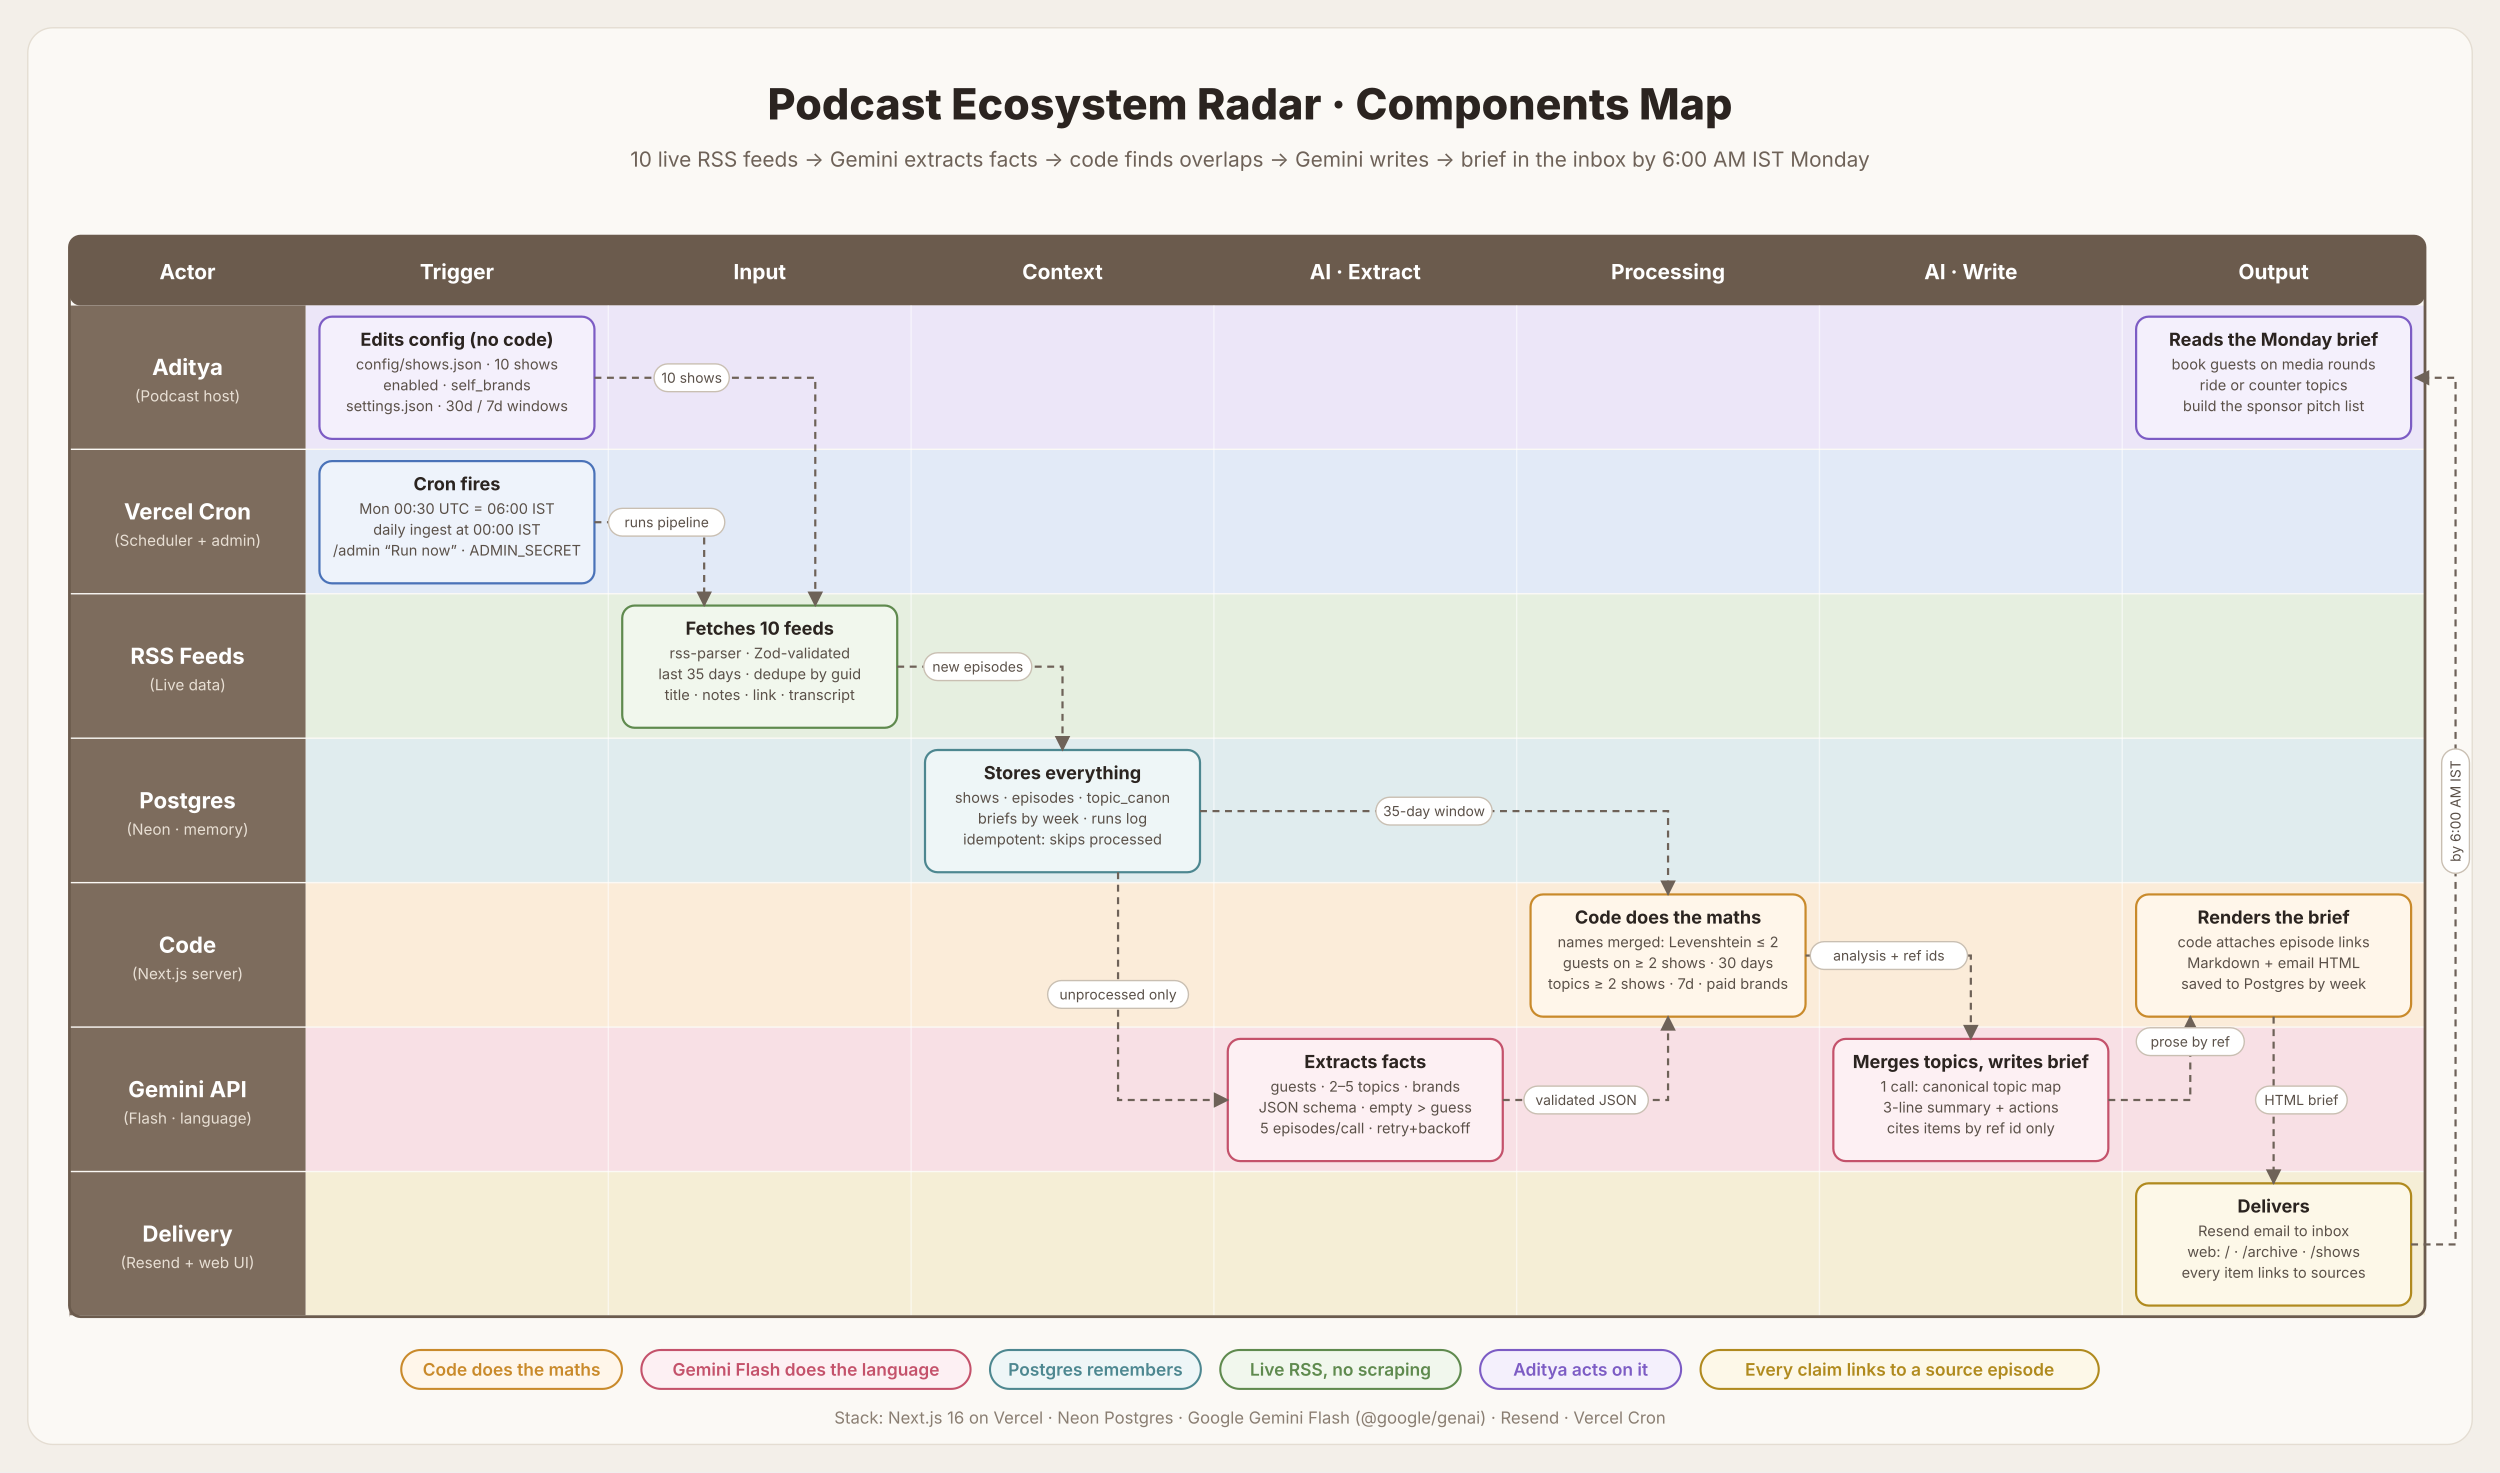
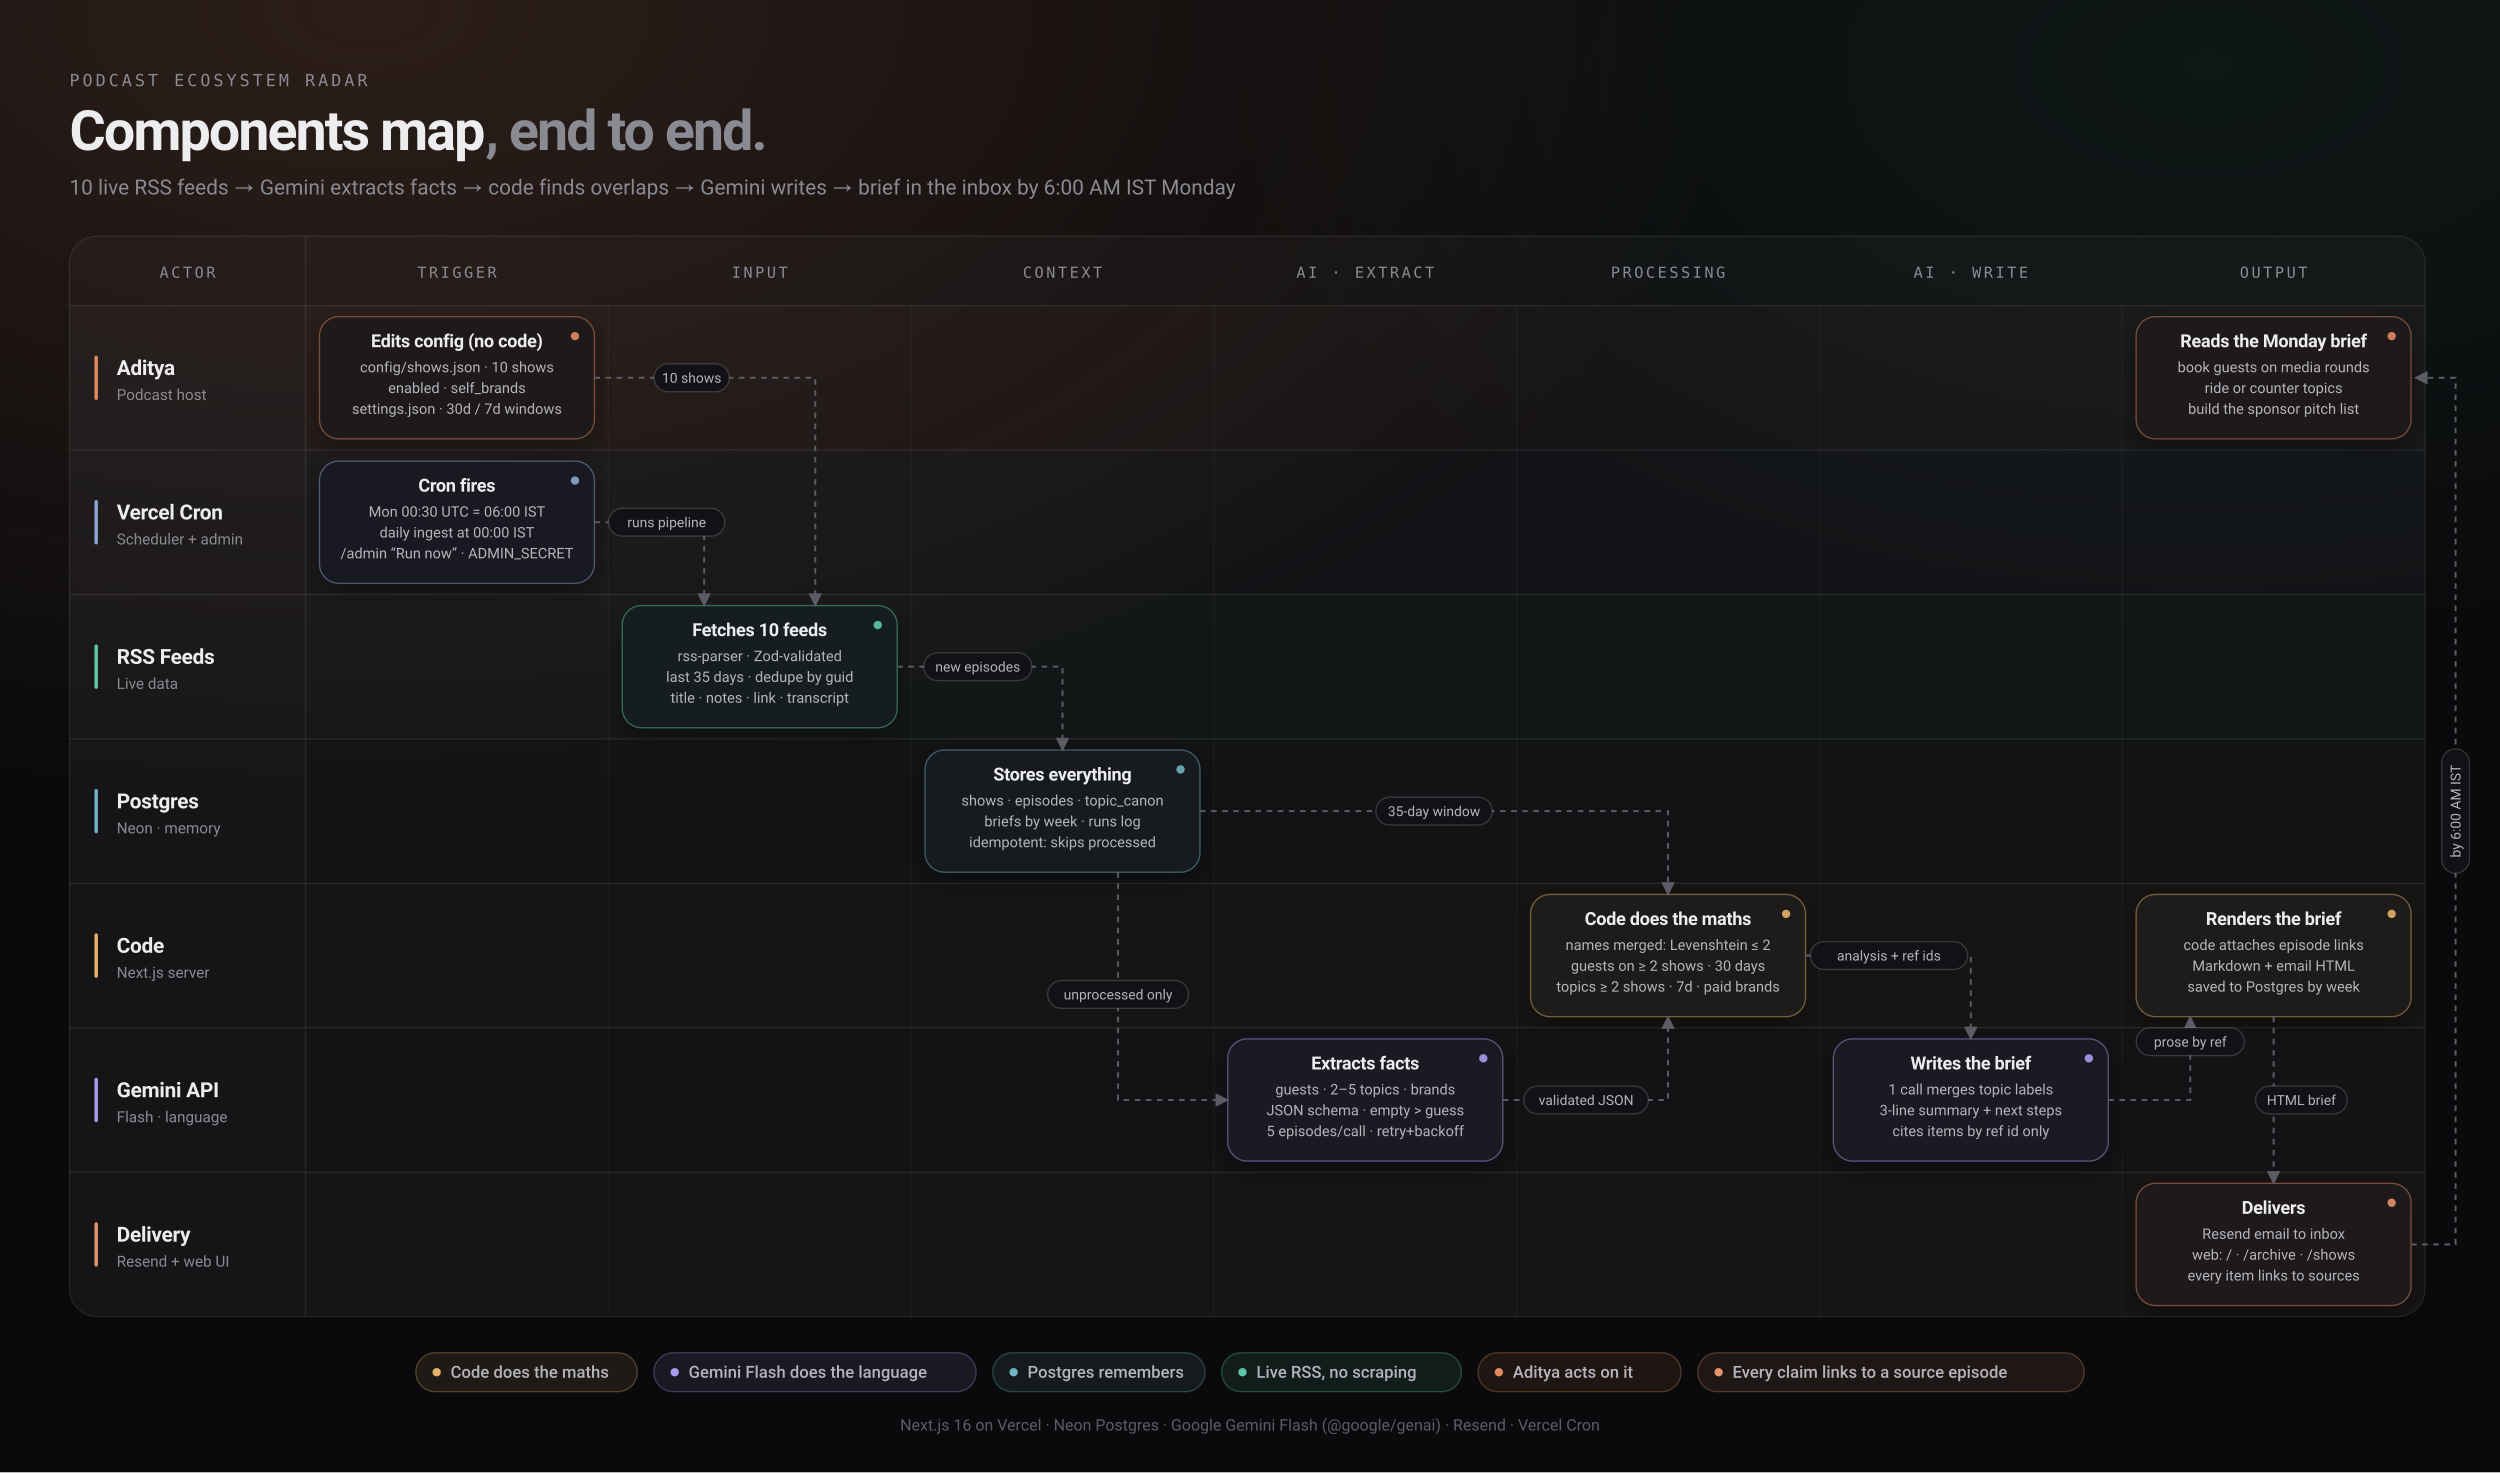
- <svg xmlns="http://www.w3.org/2000/svg" width="1800" height="1060" viewBox="0 0 1800 1060" font-family="Inter, -apple-system, 'Segoe UI', Helvetica, Arial, sans-serif">
+ <svg xmlns="http://www.w3.org/2000/svg" width="1800" height="1060" viewBox="0 0 1800 1060" font-family="-apple-system, BlinkMacSystemFont, 'SF Pro Display', 'Segoe UI', Roboto, Helvetica, Arial, sans-serif">
  <defs>
    <marker id="ah" viewBox="0 0 10 10" refX="9" refY="5" markerWidth="7" markerHeight="7" orient="auto-start-reverse">
-       <path d="M0,0 L10,5 L0,10 z" fill="#6e6258" />
+       <path d="M0,0 L10,5 L0,10 z" fill="#5c5c66" />
    </marker>
+     <filter id="soft" x="-20%" y="-20%" width="140%" height="160%">
+       <feGaussianBlur stdDeviation="8" />
+     </filter>
+     <radialGradient id="glowA" cx="15%" cy="0%" r="55%">
+       <stop offset="0" stop-color="#e08a5f" stop-opacity=".16" />
+       <stop offset="1" stop-color="#e08a5f" stop-opacity="0" />
+     </radialGradient>
+     <radialGradient id="glowB" cx="88%" cy="4%" r="40%">
+       <stop offset="0" stop-color="#5cc8a8" stop-opacity=".07" />
+       <stop offset="1" stop-color="#5cc8a8" stop-opacity="0" />
+     </radialGradient>
  </defs>
-   <rect width="1800" height="1060" fill="#f3efe9" />
-   <rect x="20" y="20" width="1760" height="1020" rx="18" fill="#fbf9f5" stroke="#e4ddd2" />
-   <text x="900.0" y="86" text-anchor="middle" font-size="31" font-weight="800" fill="#2b2420">Podcast Ecosystem Radar · Components Map</text>
-   <text x="900.0" y="120" text-anchor="middle" font-size="15" fill="#6e6258">10 live RSS feeds → Gemini extracts facts → code finds overlaps → Gemini writes → brief in the inbox by 6:00 AM IST Monday</text>
-   <rect x="50" y="170" width="1696" height="50" rx="8" fill="#6b5b4d" />
-   <text x="135.0" y="201" text-anchor="middle" font-size="15" font-weight="700" fill="#fff">Actor</text>
-   <text x="329.0" y="201" text-anchor="middle" font-size="15" font-weight="700" fill="#fff">Trigger</text>
-   <text x="547.0" y="201" text-anchor="middle" font-size="15" font-weight="700" fill="#fff">Input</text>
-   <text x="765.0" y="201" text-anchor="middle" font-size="15" font-weight="700" fill="#fff">Context</text>
-   <text x="983.0" y="201" text-anchor="middle" font-size="15" font-weight="700" fill="#fff">AI · Extract</text>
-   <text x="1201.0" y="201" text-anchor="middle" font-size="15" font-weight="700" fill="#fff">Processing</text>
-   <text x="1419.0" y="201" text-anchor="middle" font-size="15" font-weight="700" fill="#fff">AI · Write</text>
-   <text x="1637.0" y="201" text-anchor="middle" font-size="15" font-weight="700" fill="#fff">Output</text>
-   <rect x="220" y="220" width="1526" height="104" fill="#ece6f8" />
-   <rect x="50" y="220" width="170" height="104" fill="#7d6c5d" />
-   <line x1="50" y1="324" x2="1746" y2="324" stroke="#fbf9f5" stroke-width="2" />
-   <text x="135.0" y="270.0" text-anchor="middle" font-size="16" font-weight="700" fill="#fff">Aditya</text>
-   <text x="135.0" y="289.0" text-anchor="middle" font-size="11" fill="#e8dfd4">(Podcast host)</text>
-   <rect x="220" y="324" width="1526" height="104" fill="#e2eaf7" />
-   <rect x="50" y="324" width="170" height="104" fill="#7d6c5d" />
-   <line x1="50" y1="428" x2="1746" y2="428" stroke="#fbf9f5" stroke-width="2" />
-   <text x="135.0" y="374.0" text-anchor="middle" font-size="16" font-weight="700" fill="#fff">Vercel Cron</text>
-   <text x="135.0" y="393.0" text-anchor="middle" font-size="11" fill="#e8dfd4">(Scheduler + admin)</text>
-   <rect x="220" y="428" width="1526" height="104" fill="#e6efe0" />
-   <rect x="50" y="428" width="170" height="104" fill="#7d6c5d" />
-   <line x1="50" y1="532" x2="1746" y2="532" stroke="#fbf9f5" stroke-width="2" />
-   <text x="135.0" y="478.0" text-anchor="middle" font-size="16" font-weight="700" fill="#fff">RSS Feeds</text>
-   <text x="135.0" y="497.0" text-anchor="middle" font-size="11" fill="#e8dfd4">(Live data)</text>
-   <rect x="220" y="532" width="1526" height="104" fill="#e0ecee" />
-   <rect x="50" y="532" width="170" height="104" fill="#7d6c5d" />
-   <line x1="50" y1="636" x2="1746" y2="636" stroke="#fbf9f5" stroke-width="2" />
-   <text x="135.0" y="582.0" text-anchor="middle" font-size="16" font-weight="700" fill="#fff">Postgres</text>
-   <text x="135.0" y="601.0" text-anchor="middle" font-size="11" fill="#e8dfd4">(Neon · memory)</text>
-   <rect x="220" y="636" width="1526" height="104" fill="#fbecd9" />
-   <rect x="50" y="636" width="170" height="104" fill="#7d6c5d" />
-   <line x1="50" y1="740" x2="1746" y2="740" stroke="#fbf9f5" stroke-width="2" />
-   <text x="135.0" y="686.0" text-anchor="middle" font-size="16" font-weight="700" fill="#fff">Code</text>
-   <text x="135.0" y="705.0" text-anchor="middle" font-size="11" fill="#e8dfd4">(Next.js server)</text>
-   <rect x="220" y="740" width="1526" height="104" fill="#f8e0e5" />
-   <rect x="50" y="740" width="170" height="104" fill="#7d6c5d" />
-   <line x1="50" y1="844" x2="1746" y2="844" stroke="#fbf9f5" stroke-width="2" />
-   <text x="135.0" y="790.0" text-anchor="middle" font-size="16" font-weight="700" fill="#fff">Gemini API</text>
-   <text x="135.0" y="809.0" text-anchor="middle" font-size="11" fill="#e8dfd4">(Flash · language)</text>
-   <rect x="220" y="844" width="1526" height="104" fill="#f5eed6" />
-   <rect x="50" y="844" width="170" height="104" fill="#7d6c5d" />
-   <line x1="50" y1="948" x2="1746" y2="948" stroke="#fbf9f5" stroke-width="2" />
-   <text x="135.0" y="894.0" text-anchor="middle" font-size="16" font-weight="700" fill="#fff">Delivery</text>
-   <text x="135.0" y="913.0" text-anchor="middle" font-size="11" fill="#e8dfd4">(Resend + web UI)</text>
-   <line x1="438" y1="220" x2="438" y2="948" stroke="#ffffff" stroke-opacity=".55" />
-   <line x1="656" y1="220" x2="656" y2="948" stroke="#ffffff" stroke-opacity=".55" />
-   <line x1="874" y1="220" x2="874" y2="948" stroke="#ffffff" stroke-opacity=".55" />
-   <line x1="1092" y1="220" x2="1092" y2="948" stroke="#ffffff" stroke-opacity=".55" />
-   <line x1="1310" y1="220" x2="1310" y2="948" stroke="#ffffff" stroke-opacity=".55" />
-   <line x1="1528" y1="220" x2="1528" y2="948" stroke="#ffffff" stroke-opacity=".55" />
-   <rect x="50" y="170" width="1696" height="778" rx="8" fill="none" stroke="#6b5b4d" stroke-width="2" />
-   <rect x="230.0" y="228.0" width="198" height="88" rx="9" fill="#f4f0fc" stroke="#7c5cc4" stroke-width="1.6" />
-   <text x="329.0" y="249.0" text-anchor="middle" font-size="13" font-weight="700" fill="#2b2420">Edits config (no code)</text>
-   <text x="329.0" y="266.0" text-anchor="middle" font-size="10.5" fill="#5a5048">config/shows.json · 10 shows</text>
-   <text x="329.0" y="281.0" text-anchor="middle" font-size="10.5" fill="#5a5048">enabled · self_brands</text>
-   <text x="329.0" y="296.0" text-anchor="middle" font-size="10.5" fill="#5a5048">settings.json · 30d / 7d windows</text>
-   <rect x="230.0" y="332.0" width="198" height="88" rx="9" fill="#eef3fb" stroke="#4a72b8" stroke-width="1.6" />
-   <text x="329.0" y="353.0" text-anchor="middle" font-size="13" font-weight="700" fill="#2b2420">Cron fires</text>
-   <text x="329.0" y="370.0" text-anchor="middle" font-size="10.5" fill="#5a5048">Mon 00:30 UTC = 06:00 IST</text>
-   <text x="329.0" y="385.0" text-anchor="middle" font-size="10.5" fill="#5a5048">daily ingest at 00:00 IST</text>
-   <text x="329.0" y="400.0" text-anchor="middle" font-size="10.5" fill="#5a5048">/admin “Run now” · ADMIN_SECRET</text>
-   <rect x="448.0" y="436.0" width="198" height="88" rx="9" fill="#f1f7ed" stroke="#5f8a4e" stroke-width="1.6" />
-   <text x="547.0" y="457.0" text-anchor="middle" font-size="13" font-weight="700" fill="#2b2420">Fetches 10 feeds</text>
-   <text x="547.0" y="474.0" text-anchor="middle" font-size="10.5" fill="#5a5048">rss-parser · Zod-validated</text>
-   <text x="547.0" y="489.0" text-anchor="middle" font-size="10.5" fill="#5a5048">last 35 days · dedupe by guid</text>
-   <text x="547.0" y="504.0" text-anchor="middle" font-size="10.5" fill="#5a5048">title · notes · link · transcript</text>
-   <rect x="666.0" y="540.0" width="198" height="88" rx="9" fill="#eef6f7" stroke="#4d8790" stroke-width="1.6" />
-   <text x="765.0" y="561.0" text-anchor="middle" font-size="13" font-weight="700" fill="#2b2420">Stores everything</text>
-   <text x="765.0" y="578.0" text-anchor="middle" font-size="10.5" fill="#5a5048">shows · episodes · topic_canon</text>
-   <text x="765.0" y="593.0" text-anchor="middle" font-size="10.5" fill="#5a5048">briefs by week · runs log</text>
-   <text x="765.0" y="608.0" text-anchor="middle" font-size="10.5" fill="#5a5048">idempotent: skips processed</text>
-   <rect x="884.0" y="748.0" width="198" height="88" rx="9" fill="#fdf0f3" stroke="#c4526b" stroke-width="1.6" />
-   <text x="983.0" y="769.0" text-anchor="middle" font-size="13" font-weight="700" fill="#2b2420">Extracts facts</text>
-   <text x="983.0" y="786.0" text-anchor="middle" font-size="10.5" fill="#5a5048">guests · 2–5 topics · brands</text>
-   <text x="983.0" y="801.0" text-anchor="middle" font-size="10.5" fill="#5a5048">JSON schema · empty &gt; guess</text>
-   <text x="983.0" y="816.0" text-anchor="middle" font-size="10.5" fill="#5a5048">5 episodes/call · retry+backoff</text>
-   <rect x="1102.0" y="644.0" width="198" height="88" rx="9" fill="#fff6ea" stroke="#c98a2b" stroke-width="1.6" />
-   <text x="1201.0" y="665.0" text-anchor="middle" font-size="13" font-weight="700" fill="#2b2420">Code does the maths</text>
-   <text x="1201.0" y="682.0" text-anchor="middle" font-size="10.5" fill="#5a5048">names merged: Levenshtein ≤ 2</text>
-   <text x="1201.0" y="697.0" text-anchor="middle" font-size="10.5" fill="#5a5048">guests on ≥ 2 shows · 30 days</text>
-   <text x="1201.0" y="712.0" text-anchor="middle" font-size="10.5" fill="#5a5048">topics ≥ 2 shows · 7d · paid brands</text>
-   <rect x="1320.0" y="748.0" width="198" height="88" rx="9" fill="#fdf0f3" stroke="#c4526b" stroke-width="1.6" />
-   <text x="1419.0" y="769.0" text-anchor="middle" font-size="13" font-weight="700" fill="#2b2420">Merges topics, writes brief</text>
-   <text x="1419.0" y="786.0" text-anchor="middle" font-size="10.5" fill="#5a5048">1 call: canonical topic map</text>
-   <text x="1419.0" y="801.0" text-anchor="middle" font-size="10.5" fill="#5a5048">3-line summary + actions</text>
-   <text x="1419.0" y="816.0" text-anchor="middle" font-size="10.5" fill="#5a5048">cites items by ref id only</text>
-   <rect x="1538.0" y="644.0" width="198" height="88" rx="9" fill="#fff6ea" stroke="#c98a2b" stroke-width="1.6" />
-   <text x="1637.0" y="665.0" text-anchor="middle" font-size="13" font-weight="700" fill="#2b2420">Renders the brief</text>
-   <text x="1637.0" y="682.0" text-anchor="middle" font-size="10.5" fill="#5a5048">code attaches episode links</text>
-   <text x="1637.0" y="697.0" text-anchor="middle" font-size="10.5" fill="#5a5048">Markdown + email HTML</text>
-   <text x="1637.0" y="712.0" text-anchor="middle" font-size="10.5" fill="#5a5048">saved to Postgres by week</text>
-   <rect x="1538.0" y="852.0" width="198" height="88" rx="9" fill="#fdf8e8" stroke="#b08a1e" stroke-width="1.6" />
-   <text x="1637.0" y="873.0" text-anchor="middle" font-size="13" font-weight="700" fill="#2b2420">Delivers</text>
-   <text x="1637.0" y="890.0" text-anchor="middle" font-size="10.5" fill="#5a5048">Resend email to inbox</text>
-   <text x="1637.0" y="905.0" text-anchor="middle" font-size="10.5" fill="#5a5048">web: / · /archive · /shows</text>
-   <text x="1637.0" y="920.0" text-anchor="middle" font-size="10.5" fill="#5a5048">every item links to sources</text>
-   <rect x="1538.0" y="228.0" width="198" height="88" rx="9" fill="#f4f0fc" stroke="#7c5cc4" stroke-width="1.6" />
-   <text x="1637.0" y="249.0" text-anchor="middle" font-size="13" font-weight="700" fill="#2b2420">Reads the Monday brief</text>
-   <text x="1637.0" y="266.0" text-anchor="middle" font-size="10.5" fill="#5a5048">book guests on media rounds</text>
-   <text x="1637.0" y="281.0" text-anchor="middle" font-size="10.5" fill="#5a5048">ride or counter topics</text>
-   <text x="1637.0" y="296.0" text-anchor="middle" font-size="10.5" fill="#5a5048">build the sponsor pitch list</text>
-   <path d="M428.0,272.0 H587.0 V436.0" fill="none" stroke="#6e6258" stroke-width="1.6" stroke-dasharray="5 4" marker-end="url(#ah)" />
-   <g>
-     <rect x="470.9" y="262.0" width="54.2" height="20" rx="10" fill="#ffffff" stroke="#c9bfb2" />
-     <text x="498.0" y="275.6" text-anchor="middle" font-size="10" fill="#5a5048">10 shows</text>
-   </g>
-   <path d="M428.0,376.0 H507.0 V436.0" fill="none" stroke="#6e6258" stroke-width="1.6" stroke-dasharray="5 4" marker-end="url(#ah)" />
-   <g>
-     <rect x="438.15" y="366.0" width="83.7" height="20" rx="10" fill="#ffffff" stroke="#c9bfb2" />
-     <text x="480.0" y="379.6" text-anchor="middle" font-size="10" fill="#5a5048">runs pipeline</text>
-   </g>
-   <path d="M646.0,480.0 H765.0 V540.0" fill="none" stroke="#6e6258" stroke-width="1.6" stroke-dasharray="5 4" marker-end="url(#ah)" />
-   <g>
-     <rect x="665.1" y="470.0" width="77.8" height="20" rx="10" fill="#ffffff" stroke="#c9bfb2" />
-     <text x="704.0" y="483.6" text-anchor="middle" font-size="10" fill="#5a5048">new episodes</text>
-   </g>
-   <path d="M805.0,628.0 V792.0 H884.0" fill="none" stroke="#6e6258" stroke-width="1.6" stroke-dasharray="5 4" marker-end="url(#ah)" />
-   <g>
-     <rect x="754.3" y="706.0" width="101.4" height="20" rx="10" fill="#ffffff" stroke="#c9bfb2" />
-     <text x="805.0" y="719.6" text-anchor="middle" font-size="10" fill="#5a5048">unprocessed only</text>
-   </g>
-   <path d="M1082.0,792.0 H1201.0 V732.0" fill="none" stroke="#6e6258" stroke-width="1.6" stroke-dasharray="5 4" marker-end="url(#ah)" />
-   <g>
-     <rect x="1097.2" y="782.0" width="89.6" height="20" rx="10" fill="#ffffff" stroke="#c9bfb2" />
-     <text x="1142.0" y="795.6" text-anchor="middle" font-size="10" fill="#5a5048">validated JSON</text>
-   </g>
-   <path d="M1300.0,688.0 H1419.0 V748.0" fill="none" stroke="#6e6258" stroke-width="1.6" stroke-dasharray="5 4" marker-end="url(#ah)" />
-   <g>
-     <rect x="1303.4" y="678.0" width="113.2" height="20" rx="10" fill="#ffffff" stroke="#c9bfb2" />
-     <text x="1360.0" y="691.6" text-anchor="middle" font-size="10" fill="#5a5048">analysis + ref ids</text>
-   </g>
-   <path d="M1518.0,792.0 H1577.0 V732.0" fill="none" stroke="#6e6258" stroke-width="1.6" stroke-dasharray="5 4" marker-end="url(#ah)" />
-   <g>
-     <rect x="1538.1" y="740.0" width="77.8" height="20" rx="10" fill="#ffffff" stroke="#c9bfb2" />
-     <text x="1577.0" y="753.6" text-anchor="middle" font-size="10" fill="#5a5048">prose by ref</text>
-   </g>
-   <path d="M1637.0,732.0 V852.0" fill="none" stroke="#6e6258" stroke-width="1.6" stroke-dasharray="5 4" marker-end="url(#ah)" />
-   <g>
-     <rect x="1624.0" y="782.0" width="66.0" height="20" rx="10" fill="#ffffff" stroke="#c9bfb2" />
-     <text x="1657.0" y="795.6" text-anchor="middle" font-size="10" fill="#5a5048">HTML brief</text>
-   </g>
-   <path d="M1736.0,896.0 H1768 V272.0 H1739.0" fill="none" stroke="#6e6258" stroke-width="1.6" stroke-dasharray="5 4" marker-end="url(#ah)" />
+   <rect width="1800" height="1060" fill="#0a0a0c" />
+   <rect width="1800" height="1060" fill="url(#glowA)" />
+   <rect width="1800" height="1060" fill="url(#glowB)" />
+   <text x="50" y="62" font-family="ui-monospace, 'SF Mono', Menlo, Consolas, monospace" font-size="12" letter-spacing="2.2" fill="#8a8a93">PODCAST ECOSYSTEM RADAR</text>
+   <text x="50" y="108" font-size="40" font-weight="600" letter-spacing="-1.4" fill="#ededef">Components map<tspan fill="#8a8a93">, end to end.</tspan>
+   </text>
+   <text x="50" y="140" font-size="15" fill="#8a8a93">10 live RSS feeds → Gemini extracts facts → code finds overlaps → Gemini writes → brief in the inbox by 6:00 AM IST Monday</text>
+   <rect x="50" y="170" width="1696" height="778" rx="20" fill="#ffffff" fill-opacity=".025" stroke="rgba(255,255,255,0.08)" />
+   <clipPath id="tbl">
+     <rect x="50" y="170" width="1696" height="778" rx="20" />
+   </clipPath>
+   <line x1="50" y1="220" x2="1746" y2="220" stroke="rgba(255,255,255,0.08)" />
+   <text x="135.0" y="200" text-anchor="middle" font-family="ui-monospace, 'SF Mono', Menlo, Consolas, monospace" font-size="11" letter-spacing="1.8" fill="#8a8a93">ACTOR</text>
+   <text x="329.0" y="200" text-anchor="middle" font-family="ui-monospace, 'SF Mono', Menlo, Consolas, monospace" font-size="11" letter-spacing="1.8" fill="#8a8a93">TRIGGER</text>
+   <text x="547.0" y="200" text-anchor="middle" font-family="ui-monospace, 'SF Mono', Menlo, Consolas, monospace" font-size="11" letter-spacing="1.8" fill="#8a8a93">INPUT</text>
+   <text x="765.0" y="200" text-anchor="middle" font-family="ui-monospace, 'SF Mono', Menlo, Consolas, monospace" font-size="11" letter-spacing="1.8" fill="#8a8a93">CONTEXT</text>
+   <text x="983.0" y="200" text-anchor="middle" font-family="ui-monospace, 'SF Mono', Menlo, Consolas, monospace" font-size="11" letter-spacing="1.8" fill="#8a8a93">AI · EXTRACT</text>
+   <text x="1201.0" y="200" text-anchor="middle" font-family="ui-monospace, 'SF Mono', Menlo, Consolas, monospace" font-size="11" letter-spacing="1.8" fill="#8a8a93">PROCESSING</text>
+   <text x="1419.0" y="200" text-anchor="middle" font-family="ui-monospace, 'SF Mono', Menlo, Consolas, monospace" font-size="11" letter-spacing="1.8" fill="#8a8a93">AI · WRITE</text>
+   <text x="1637.0" y="200" text-anchor="middle" font-family="ui-monospace, 'SF Mono', Menlo, Consolas, monospace" font-size="11" letter-spacing="1.8" fill="#8a8a93">OUTPUT</text>
+   <g clip-path="url(#tbl)">
+     <rect x="220" y="220" width="1526" height="104" fill="#e08a5f" fill-opacity="0.035" />
+     <rect x="50" y="220" width="170" height="104" fill="#ffffff" fill-opacity=".02" />
+     <rect x="68" y="256.0" width="2.5" height="32" rx="1.25" fill="#e08a5f" />
+     <line x1="50" y1="324" x2="1746" y2="324" stroke="rgba(255,255,255,0.08)" />
+     <text x="84" y="270.0" font-size="15" font-weight="600" letter-spacing="-0.2" fill="#ededef">Aditya</text>
+     <text x="84" y="288.0" font-size="11" fill="#8a8a93">Podcast host</text>
+     <rect x="220" y="324" width="1526" height="104" fill="#8ea4d2" fill-opacity="0.02" />
+     <rect x="50" y="324" width="170" height="104" fill="#ffffff" fill-opacity=".02" />
+     <rect x="68" y="360.0" width="2.5" height="32" rx="1.25" fill="#8ea4d2" />
+     <line x1="50" y1="428" x2="1746" y2="428" stroke="rgba(255,255,255,0.08)" />
+     <text x="84" y="374.0" font-size="15" font-weight="600" letter-spacing="-0.2" fill="#ededef">Vercel Cron</text>
+     <text x="84" y="392.0" font-size="11" fill="#8a8a93">Scheduler + admin</text>
+     <rect x="220" y="428" width="1526" height="104" fill="#5cc8a8" fill-opacity="0.035" />
+     <rect x="50" y="428" width="170" height="104" fill="#ffffff" fill-opacity=".02" />
+     <rect x="68" y="464.0" width="2.5" height="32" rx="1.25" fill="#5cc8a8" />
+     <line x1="50" y1="532" x2="1746" y2="532" stroke="rgba(255,255,255,0.08)" />
+     <text x="84" y="478.0" font-size="15" font-weight="600" letter-spacing="-0.2" fill="#ededef">RSS Feeds</text>
+     <text x="84" y="496.0" font-size="11" fill="#8a8a93">Live data</text>
+     <rect x="220" y="532" width="1526" height="104" fill="#6fb3c2" fill-opacity="0.02" />
+     <rect x="50" y="532" width="170" height="104" fill="#ffffff" fill-opacity=".02" />
+     <rect x="68" y="568.0" width="2.5" height="32" rx="1.25" fill="#6fb3c2" />
+     <line x1="50" y1="636" x2="1746" y2="636" stroke="rgba(255,255,255,0.08)" />
+     <text x="84" y="582.0" font-size="15" font-weight="600" letter-spacing="-0.2" fill="#ededef">Postgres</text>
+     <text x="84" y="600.0" font-size="11" fill="#8a8a93">Neon · memory</text>
+     <rect x="220" y="636" width="1526" height="104" fill="#e5b06a" fill-opacity="0.035" />
+     <rect x="50" y="636" width="170" height="104" fill="#ffffff" fill-opacity=".02" />
+     <rect x="68" y="672.0" width="2.5" height="32" rx="1.25" fill="#e5b06a" />
+     <line x1="50" y1="740" x2="1746" y2="740" stroke="rgba(255,255,255,0.08)" />
+     <text x="84" y="686.0" font-size="15" font-weight="600" letter-spacing="-0.2" fill="#ededef">Code</text>
+     <text x="84" y="704.0" font-size="11" fill="#8a8a93">Next.js server</text>
+     <rect x="220" y="740" width="1526" height="104" fill="#a99cf0" fill-opacity="0.02" />
+     <rect x="50" y="740" width="170" height="104" fill="#ffffff" fill-opacity=".02" />
+     <rect x="68" y="776.0" width="2.5" height="32" rx="1.25" fill="#a99cf0" />
+     <line x1="50" y1="844" x2="1746" y2="844" stroke="rgba(255,255,255,0.08)" />
+     <text x="84" y="790.0" font-size="15" font-weight="600" letter-spacing="-0.2" fill="#ededef">Gemini API</text>
+     <text x="84" y="808.0" font-size="11" fill="#8a8a93">Flash · language</text>
+     <rect x="220" y="844" width="1526" height="104" fill="#e5926a" fill-opacity="0.035" />
+     <rect x="50" y="844" width="170" height="104" fill="#ffffff" fill-opacity=".02" />
+     <rect x="68" y="880.0" width="2.5" height="32" rx="1.25" fill="#e5926a" />
+     <text x="84" y="894.0" font-size="15" font-weight="600" letter-spacing="-0.2" fill="#ededef">Delivery</text>
+     <text x="84" y="912.0" font-size="11" fill="#8a8a93">Resend + web UI</text>
+   </g>
+   <line x1="220" y1="170" x2="220" y2="948" stroke="rgba(255,255,255,0.08)" />
+   <line x1="438" y1="220" x2="438" y2="948" stroke="#ffffff" stroke-opacity=".035" />
+   <line x1="656" y1="220" x2="656" y2="948" stroke="#ffffff" stroke-opacity=".035" />
+   <line x1="874" y1="220" x2="874" y2="948" stroke="#ffffff" stroke-opacity=".035" />
+   <line x1="1092" y1="220" x2="1092" y2="948" stroke="#ffffff" stroke-opacity=".035" />
+   <line x1="1310" y1="220" x2="1310" y2="948" stroke="#ffffff" stroke-opacity=".035" />
+   <line x1="1528" y1="220" x2="1528" y2="948" stroke="#ffffff" stroke-opacity=".035" />
+   <rect x="230.0" y="234.0" width="198" height="88" rx="14" fill="#000" opacity=".35" filter="url(#soft)" />
+   <rect x="230.0" y="228.0" width="198" height="88" rx="14" fill="#121216" />
+   <rect x="230.0" y="228.0" width="198" height="88" rx="14" fill="#e08a5f" fill-opacity=".06" stroke="#e08a5f" stroke-opacity=".45" stroke-width="1" />
+   <circle cx="414.0" cy="242.0" r="3" fill="#e08a5f" fill-opacity=".9" />
+   <text x="329.0" y="250.0" text-anchor="middle" font-size="13" font-weight="600" letter-spacing="-0.2" fill="#ededef">Edits config (no code)</text>
+   <text x="329.0" y="268.0" text-anchor="middle" font-size="10.5" fill="#b4b4bc">config/shows.json · 10 shows</text>
+   <text x="329.0" y="283.0" text-anchor="middle" font-size="10.5" fill="#b4b4bc">enabled · self_brands</text>
+   <text x="329.0" y="298.0" text-anchor="middle" font-size="10.5" fill="#b4b4bc">settings.json · 30d / 7d windows</text>
+   <rect x="230.0" y="338.0" width="198" height="88" rx="14" fill="#000" opacity=".35" filter="url(#soft)" />
+   <rect x="230.0" y="332.0" width="198" height="88" rx="14" fill="#121216" />
+   <rect x="230.0" y="332.0" width="198" height="88" rx="14" fill="#8ea4d2" fill-opacity=".06" stroke="#8ea4d2" stroke-opacity=".45" stroke-width="1" />
+   <circle cx="414.0" cy="346.0" r="3" fill="#8ea4d2" fill-opacity=".9" />
+   <text x="329.0" y="354.0" text-anchor="middle" font-size="13" font-weight="600" letter-spacing="-0.2" fill="#ededef">Cron fires</text>
+   <text x="329.0" y="372.0" text-anchor="middle" font-size="10.5" fill="#b4b4bc">Mon 00:30 UTC = 06:00 IST</text>
+   <text x="329.0" y="387.0" text-anchor="middle" font-size="10.5" fill="#b4b4bc">daily ingest at 00:00 IST</text>
+   <text x="329.0" y="402.0" text-anchor="middle" font-size="10.5" fill="#b4b4bc">/admin “Run now” · ADMIN_SECRET</text>
+   <rect x="448.0" y="442.0" width="198" height="88" rx="14" fill="#000" opacity=".35" filter="url(#soft)" />
+   <rect x="448.0" y="436.0" width="198" height="88" rx="14" fill="#121216" />
+   <rect x="448.0" y="436.0" width="198" height="88" rx="14" fill="#5cc8a8" fill-opacity=".06" stroke="#5cc8a8" stroke-opacity=".45" stroke-width="1" />
+   <circle cx="632.0" cy="450.0" r="3" fill="#5cc8a8" fill-opacity=".9" />
+   <text x="547.0" y="458.0" text-anchor="middle" font-size="13" font-weight="600" letter-spacing="-0.2" fill="#ededef">Fetches 10 feeds</text>
+   <text x="547.0" y="476.0" text-anchor="middle" font-size="10.5" fill="#b4b4bc">rss-parser · Zod-validated</text>
+   <text x="547.0" y="491.0" text-anchor="middle" font-size="10.5" fill="#b4b4bc">last 35 days · dedupe by guid</text>
+   <text x="547.0" y="506.0" text-anchor="middle" font-size="10.5" fill="#b4b4bc">title · notes · link · transcript</text>
+   <rect x="666.0" y="546.0" width="198" height="88" rx="14" fill="#000" opacity=".35" filter="url(#soft)" />
+   <rect x="666.0" y="540.0" width="198" height="88" rx="14" fill="#121216" />
+   <rect x="666.0" y="540.0" width="198" height="88" rx="14" fill="#6fb3c2" fill-opacity=".06" stroke="#6fb3c2" stroke-opacity=".45" stroke-width="1" />
+   <circle cx="850.0" cy="554.0" r="3" fill="#6fb3c2" fill-opacity=".9" />
+   <text x="765.0" y="562.0" text-anchor="middle" font-size="13" font-weight="600" letter-spacing="-0.2" fill="#ededef">Stores everything</text>
+   <text x="765.0" y="580.0" text-anchor="middle" font-size="10.5" fill="#b4b4bc">shows · episodes · topic_canon</text>
+   <text x="765.0" y="595.0" text-anchor="middle" font-size="10.5" fill="#b4b4bc">briefs by week · runs log</text>
+   <text x="765.0" y="610.0" text-anchor="middle" font-size="10.5" fill="#b4b4bc">idempotent: skips processed</text>
+   <rect x="884.0" y="754.0" width="198" height="88" rx="14" fill="#000" opacity=".35" filter="url(#soft)" />
+   <rect x="884.0" y="748.0" width="198" height="88" rx="14" fill="#121216" />
+   <rect x="884.0" y="748.0" width="198" height="88" rx="14" fill="#a99cf0" fill-opacity=".06" stroke="#a99cf0" stroke-opacity=".45" stroke-width="1" />
+   <circle cx="1068.0" cy="762.0" r="3" fill="#a99cf0" fill-opacity=".9" />
+   <text x="983.0" y="770.0" text-anchor="middle" font-size="13" font-weight="600" letter-spacing="-0.2" fill="#ededef">Extracts facts</text>
+   <text x="983.0" y="788.0" text-anchor="middle" font-size="10.5" fill="#b4b4bc">guests · 2–5 topics · brands</text>
+   <text x="983.0" y="803.0" text-anchor="middle" font-size="10.5" fill="#b4b4bc">JSON schema · empty &gt; guess</text>
+   <text x="983.0" y="818.0" text-anchor="middle" font-size="10.5" fill="#b4b4bc">5 episodes/call · retry+backoff</text>
+   <rect x="1102.0" y="650.0" width="198" height="88" rx="14" fill="#000" opacity=".35" filter="url(#soft)" />
+   <rect x="1102.0" y="644.0" width="198" height="88" rx="14" fill="#121216" />
+   <rect x="1102.0" y="644.0" width="198" height="88" rx="14" fill="#e5b06a" fill-opacity=".06" stroke="#e5b06a" stroke-opacity=".45" stroke-width="1" />
+   <circle cx="1286.0" cy="658.0" r="3" fill="#e5b06a" fill-opacity=".9" />
+   <text x="1201.0" y="666.0" text-anchor="middle" font-size="13" font-weight="600" letter-spacing="-0.2" fill="#ededef">Code does the maths</text>
+   <text x="1201.0" y="684.0" text-anchor="middle" font-size="10.5" fill="#b4b4bc">names merged: Levenshtein ≤ 2</text>
+   <text x="1201.0" y="699.0" text-anchor="middle" font-size="10.5" fill="#b4b4bc">guests on ≥ 2 shows · 30 days</text>
+   <text x="1201.0" y="714.0" text-anchor="middle" font-size="10.5" fill="#b4b4bc">topics ≥ 2 shows · 7d · paid brands</text>
+   <rect x="1320.0" y="754.0" width="198" height="88" rx="14" fill="#000" opacity=".35" filter="url(#soft)" />
+   <rect x="1320.0" y="748.0" width="198" height="88" rx="14" fill="#121216" />
+   <rect x="1320.0" y="748.0" width="198" height="88" rx="14" fill="#a99cf0" fill-opacity=".06" stroke="#a99cf0" stroke-opacity=".45" stroke-width="1" />
+   <circle cx="1504.0" cy="762.0" r="3" fill="#a99cf0" fill-opacity=".9" />
+   <text x="1419.0" y="770.0" text-anchor="middle" font-size="13" font-weight="600" letter-spacing="-0.2" fill="#ededef">Writes the brief</text>
+   <text x="1419.0" y="788.0" text-anchor="middle" font-size="10.5" fill="#b4b4bc">1 call merges topic labels</text>
+   <text x="1419.0" y="803.0" text-anchor="middle" font-size="10.5" fill="#b4b4bc">3-line summary + next steps</text>
+   <text x="1419.0" y="818.0" text-anchor="middle" font-size="10.5" fill="#b4b4bc">cites items by ref id only</text>
+   <rect x="1538.0" y="650.0" width="198" height="88" rx="14" fill="#000" opacity=".35" filter="url(#soft)" />
+   <rect x="1538.0" y="644.0" width="198" height="88" rx="14" fill="#121216" />
+   <rect x="1538.0" y="644.0" width="198" height="88" rx="14" fill="#e5b06a" fill-opacity=".06" stroke="#e5b06a" stroke-opacity=".45" stroke-width="1" />
+   <circle cx="1722.0" cy="658.0" r="3" fill="#e5b06a" fill-opacity=".9" />
+   <text x="1637.0" y="666.0" text-anchor="middle" font-size="13" font-weight="600" letter-spacing="-0.2" fill="#ededef">Renders the brief</text>
+   <text x="1637.0" y="684.0" text-anchor="middle" font-size="10.5" fill="#b4b4bc">code attaches episode links</text>
+   <text x="1637.0" y="699.0" text-anchor="middle" font-size="10.5" fill="#b4b4bc">Markdown + email HTML</text>
+   <text x="1637.0" y="714.0" text-anchor="middle" font-size="10.5" fill="#b4b4bc">saved to Postgres by week</text>
+   <rect x="1538.0" y="858.0" width="198" height="88" rx="14" fill="#000" opacity=".35" filter="url(#soft)" />
+   <rect x="1538.0" y="852.0" width="198" height="88" rx="14" fill="#121216" />
+   <rect x="1538.0" y="852.0" width="198" height="88" rx="14" fill="#e5926a" fill-opacity=".06" stroke="#e5926a" stroke-opacity=".45" stroke-width="1" />
+   <circle cx="1722.0" cy="866.0" r="3" fill="#e5926a" fill-opacity=".9" />
+   <text x="1637.0" y="874.0" text-anchor="middle" font-size="13" font-weight="600" letter-spacing="-0.2" fill="#ededef">Delivers</text>
+   <text x="1637.0" y="892.0" text-anchor="middle" font-size="10.5" fill="#b4b4bc">Resend email to inbox</text>
+   <text x="1637.0" y="907.0" text-anchor="middle" font-size="10.5" fill="#b4b4bc">web: / · /archive · /shows</text>
+   <text x="1637.0" y="922.0" text-anchor="middle" font-size="10.5" fill="#b4b4bc">every item links to sources</text>
+   <rect x="1538.0" y="234.0" width="198" height="88" rx="14" fill="#000" opacity=".35" filter="url(#soft)" />
+   <rect x="1538.0" y="228.0" width="198" height="88" rx="14" fill="#121216" />
+   <rect x="1538.0" y="228.0" width="198" height="88" rx="14" fill="#e08a5f" fill-opacity=".06" stroke="#e08a5f" stroke-opacity=".45" stroke-width="1" />
+   <circle cx="1722.0" cy="242.0" r="3" fill="#e08a5f" fill-opacity=".9" />
+   <text x="1637.0" y="250.0" text-anchor="middle" font-size="13" font-weight="600" letter-spacing="-0.2" fill="#ededef">Reads the Monday brief</text>
+   <text x="1637.0" y="268.0" text-anchor="middle" font-size="10.5" fill="#b4b4bc">book guests on media rounds</text>
+   <text x="1637.0" y="283.0" text-anchor="middle" font-size="10.5" fill="#b4b4bc">ride or counter topics</text>
+   <text x="1637.0" y="298.0" text-anchor="middle" font-size="10.5" fill="#b4b4bc">build the sponsor pitch list</text>
+   <path d="M428.0,272.0 H587.0 V436.0" fill="none" stroke="#5c5c66" stroke-width="1.4" stroke-dasharray="4 4" marker-end="url(#ah)" />
+   <g>
+     <rect x="470.9" y="262.0" width="54.2" height="20" rx="10" fill="#121216" stroke="rgba(255,255,255,0.16)" />
+     <text x="498.0" y="275.6" text-anchor="middle" font-size="10" fill="#b4b4bc">10 shows</text>
+   </g>
+   <path d="M428.0,376.0 H507.0 V436.0" fill="none" stroke="#5c5c66" stroke-width="1.4" stroke-dasharray="4 4" marker-end="url(#ah)" />
+   <g>
+     <rect x="438.15" y="366.0" width="83.7" height="20" rx="10" fill="#121216" stroke="rgba(255,255,255,0.16)" />
+     <text x="480.0" y="379.6" text-anchor="middle" font-size="10" fill="#b4b4bc">runs pipeline</text>
+   </g>
+   <path d="M646.0,480.0 H765.0 V540.0" fill="none" stroke="#5c5c66" stroke-width="1.4" stroke-dasharray="4 4" marker-end="url(#ah)" />
+   <g>
+     <rect x="665.1" y="470.0" width="77.8" height="20" rx="10" fill="#121216" stroke="rgba(255,255,255,0.16)" />
+     <text x="704.0" y="483.6" text-anchor="middle" font-size="10" fill="#b4b4bc">new episodes</text>
+   </g>
+   <path d="M805.0,628.0 V792.0 H884.0" fill="none" stroke="#5c5c66" stroke-width="1.4" stroke-dasharray="4 4" marker-end="url(#ah)" />
+   <g>
+     <rect x="754.3" y="706.0" width="101.4" height="20" rx="10" fill="#121216" stroke="rgba(255,255,255,0.16)" />
+     <text x="805.0" y="719.6" text-anchor="middle" font-size="10" fill="#b4b4bc">unprocessed only</text>
+   </g>
+   <path d="M1082.0,792.0 H1201.0 V732.0" fill="none" stroke="#5c5c66" stroke-width="1.4" stroke-dasharray="4 4" marker-end="url(#ah)" />
+   <g>
+     <rect x="1097.2" y="782.0" width="89.6" height="20" rx="10" fill="#121216" stroke="rgba(255,255,255,0.16)" />
+     <text x="1142.0" y="795.6" text-anchor="middle" font-size="10" fill="#b4b4bc">validated JSON</text>
+   </g>
+   <path d="M1300.0,688.0 H1419.0 V748.0" fill="none" stroke="#5c5c66" stroke-width="1.4" stroke-dasharray="4 4" marker-end="url(#ah)" />
+   <g>
+     <rect x="1303.4" y="678.0" width="113.2" height="20" rx="10" fill="#121216" stroke="rgba(255,255,255,0.16)" />
+     <text x="1360.0" y="691.6" text-anchor="middle" font-size="10" fill="#b4b4bc">analysis + ref ids</text>
+   </g>
+   <path d="M1518.0,792.0 H1577.0 V732.0" fill="none" stroke="#5c5c66" stroke-width="1.4" stroke-dasharray="4 4" marker-end="url(#ah)" />
+   <g>
+     <rect x="1538.1" y="740.0" width="77.8" height="20" rx="10" fill="#121216" stroke="rgba(255,255,255,0.16)" />
+     <text x="1577.0" y="753.6" text-anchor="middle" font-size="10" fill="#b4b4bc">prose by ref</text>
+   </g>
+   <path d="M1637.0,732.0 V852.0" fill="none" stroke="#5c5c66" stroke-width="1.4" stroke-dasharray="4 4" marker-end="url(#ah)" />
+   <g>
+     <rect x="1624.0" y="782.0" width="66.0" height="20" rx="10" fill="#121216" stroke="rgba(255,255,255,0.16)" />
+     <text x="1657.0" y="795.6" text-anchor="middle" font-size="10" fill="#b4b4bc">HTML brief</text>
+   </g>
+   <path d="M1736.0,896.0 H1768 V272.0 H1739.0" fill="none" stroke="#5c5c66" stroke-width="1.4" stroke-dasharray="4 4" marker-end="url(#ah)" />
  <g transform="rotate(-90 1768 584.0)">
-     <rect x="1723.2" y="574.0" width="89.6" height="20" rx="10" fill="#ffffff" stroke="#c9bfb2" />
-     <text x="1768" y="587.6" text-anchor="middle" font-size="10" fill="#5a5048">by 6:00 AM IST</text>
-   </g>
-   <path d="M864.0,584.0 H1201.0 V644.0" fill="none" stroke="#6e6258" stroke-width="1.6" stroke-dasharray="5 4" marker-end="url(#ah)" />
-   <g>
-     <rect x="990.65" y="574.0" width="83.7" height="20" rx="10" fill="#ffffff" stroke="#c9bfb2" />
-     <text x="1032.5" y="587.6" text-anchor="middle" font-size="10" fill="#5a5048">35-day window</text>
-   </g>
-   <rect x="288.9" y="972" width="158.9" height="28" rx="14" fill="#fff6ea" stroke="#c98a2b" stroke-width="1.5" />
-   <text x="368.35" y="990.5" text-anchor="middle" font-size="12.5" font-weight="600" fill="#c98a2b">Code does the maths</text>
-   <rect x="461.8" y="972" width="237.0" height="28" rx="14" fill="#fdf0f3" stroke="#c4526b" stroke-width="1.5" />
-   <text x="580.3" y="990.5" text-anchor="middle" font-size="12.5" font-weight="600" fill="#c4526b">Gemini Flash does the language</text>
-   <rect x="712.8" y="972" width="151.8" height="28" rx="14" fill="#eef6f7" stroke="#4d8790" stroke-width="1.5" />
-   <text x="788.7" y="990.5" text-anchor="middle" font-size="12.5" font-weight="600" fill="#4d8790">Postgres remembers</text>
-   <rect x="878.6" y="972" width="173.1" height="28" rx="14" fill="#f1f7ed" stroke="#5f8a4e" stroke-width="1.5" />
-   <text x="965.15" y="990.5" text-anchor="middle" font-size="12.5" font-weight="600" fill="#5f8a4e">Live RSS, no scraping</text>
-   <rect x="1065.7" y="972" width="144.7" height="28" rx="14" fill="#f4f0fc" stroke="#7c5cc4" stroke-width="1.5" />
-   <text x="1138.05" y="990.5" text-anchor="middle" font-size="12.5" font-weight="600" fill="#7c5cc4">Aditya acts on it</text>
-   <rect x="1224.4" y="972" width="286.7" height="28" rx="14" fill="#fdf8e8" stroke="#b08a1e" stroke-width="1.5" />
-   <text x="1367.75" y="990.5" text-anchor="middle" font-size="12.5" font-weight="600" fill="#b08a1e">Every claim links to a source episode</text>
-   <text x="900.0" y="1025" text-anchor="middle" font-size="12" fill="#8a7e72">Stack: Next.js 16 on Vercel · Neon Postgres · Google Gemini Flash (@google/genai) · Resend · Vercel Cron</text>
+     <rect x="1723.2" y="574.0" width="89.6" height="20" rx="10" fill="#121216" stroke="rgba(255,255,255,0.16)" />
+     <text x="1768" y="587.6" text-anchor="middle" font-size="10" fill="#b4b4bc">by 6:00 AM IST</text>
+   </g>
+   <path d="M864.0,584.0 H1201.0 V644.0" fill="none" stroke="#5c5c66" stroke-width="1.4" stroke-dasharray="4 4" marker-end="url(#ah)" />
+   <g>
+     <rect x="990.65" y="574.0" width="83.7" height="20" rx="10" fill="#121216" stroke="rgba(255,255,255,0.16)" />
+     <text x="1032.5" y="587.6" text-anchor="middle" font-size="10" fill="#b4b4bc">35-day window</text>
+   </g>
+   <rect x="299.4" y="974" width="159.4" height="28" rx="14" fill="#e5b06a" fill-opacity=".1" stroke="#e5b06a" stroke-opacity=".3" />
+   <circle cx="314.4" cy="988" r="3" fill="#e5b06a" />
+   <text x="324.4" y="992" font-size="12" font-weight="500" fill="#b4b4bc">Code does the maths</text>
+   <rect x="470.8" y="974" width="232.0" height="28" rx="14" fill="#a99cf0" fill-opacity=".1" stroke="#a99cf0" stroke-opacity=".3" />
+   <circle cx="485.8" cy="988" r="3" fill="#a99cf0" />
+   <text x="495.8" y="992" font-size="12" font-weight="500" fill="#b4b4bc">Gemini Flash does the language</text>
+   <rect x="714.8" y="974" width="152.8" height="28" rx="14" fill="#6fb3c2" fill-opacity=".1" stroke="#6fb3c2" stroke-opacity=".3" />
+   <circle cx="729.8" cy="988" r="3" fill="#6fb3c2" />
+   <text x="739.8" y="992" font-size="12" font-weight="500" fill="#b4b4bc">Postgres remembers</text>
+   <rect x="879.6" y="974" width="172.6" height="28" rx="14" fill="#5cc8a8" fill-opacity=".1" stroke="#5cc8a8" stroke-opacity=".3" />
+   <circle cx="894.6" cy="988" r="3" fill="#5cc8a8" />
+   <text x="904.6" y="992" font-size="12" font-weight="500" fill="#b4b4bc">Live RSS, no scraping</text>
+   <rect x="1064.2" y="974" width="146.2" height="28" rx="14" fill="#e08a5f" fill-opacity=".1" stroke="#e08a5f" stroke-opacity=".3" />
+   <circle cx="1079.2" cy="988" r="3" fill="#e08a5f" />
+   <text x="1089.2" y="992" font-size="12" font-weight="500" fill="#b4b4bc">Aditya acts on it</text>
+   <rect x="1222.4" y="974" width="278.2" height="28" rx="14" fill="#e5926a" fill-opacity=".1" stroke="#e5926a" stroke-opacity=".3" />
+   <circle cx="1237.4" cy="988" r="3" fill="#e5926a" />
+   <text x="1247.4" y="992" font-size="12" font-weight="500" fill="#b4b4bc">Every claim links to a source episode</text>
+   <text x="900.0" y="1030" text-anchor="middle" font-size="11.5" fill="#5c5c66">Next.js 16 on Vercel · Neon Postgres · Google Gemini Flash (@google/genai) · Resend · Vercel Cron</text>
</svg>
